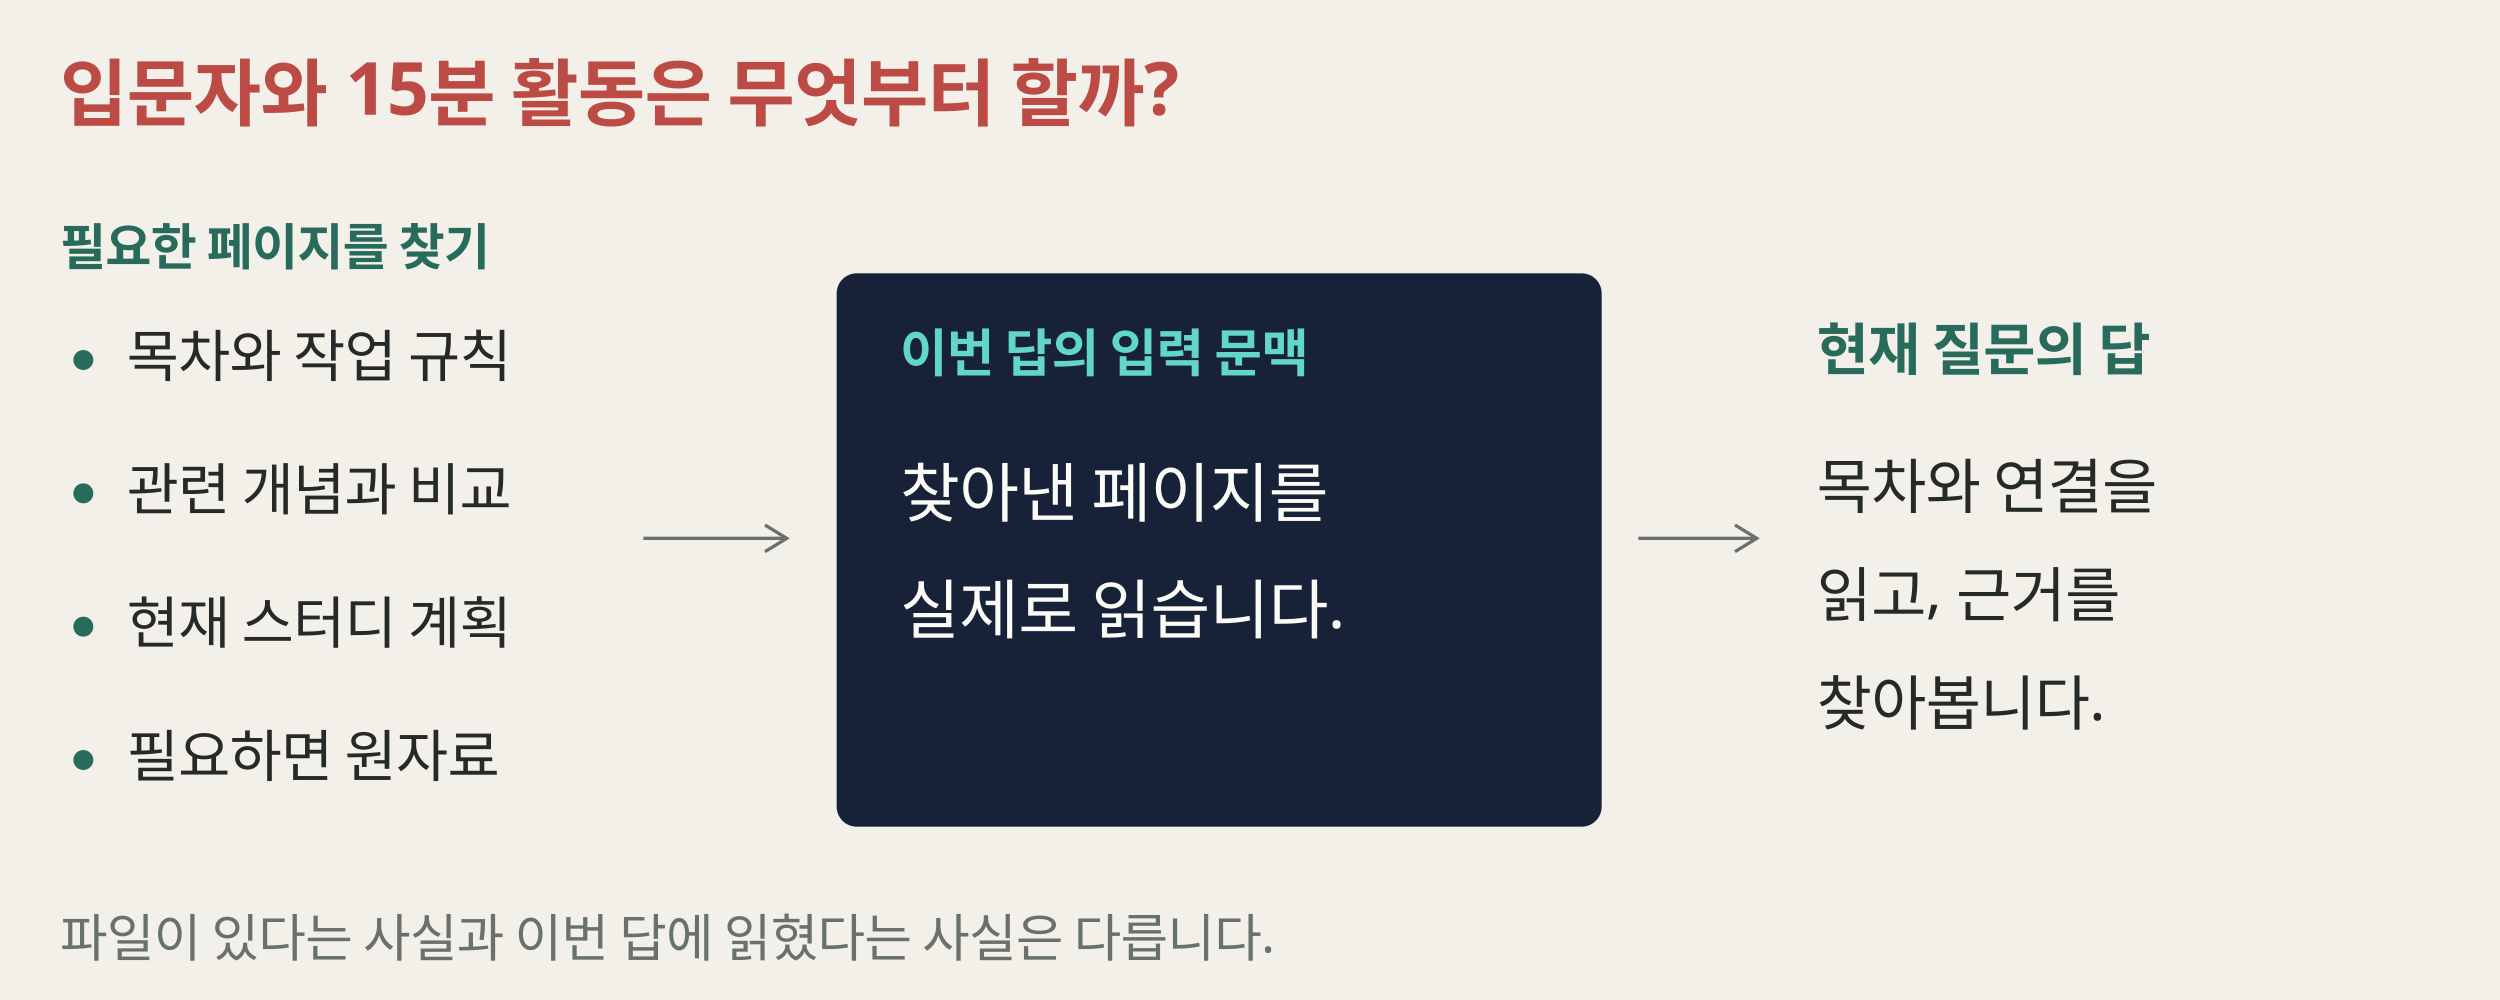
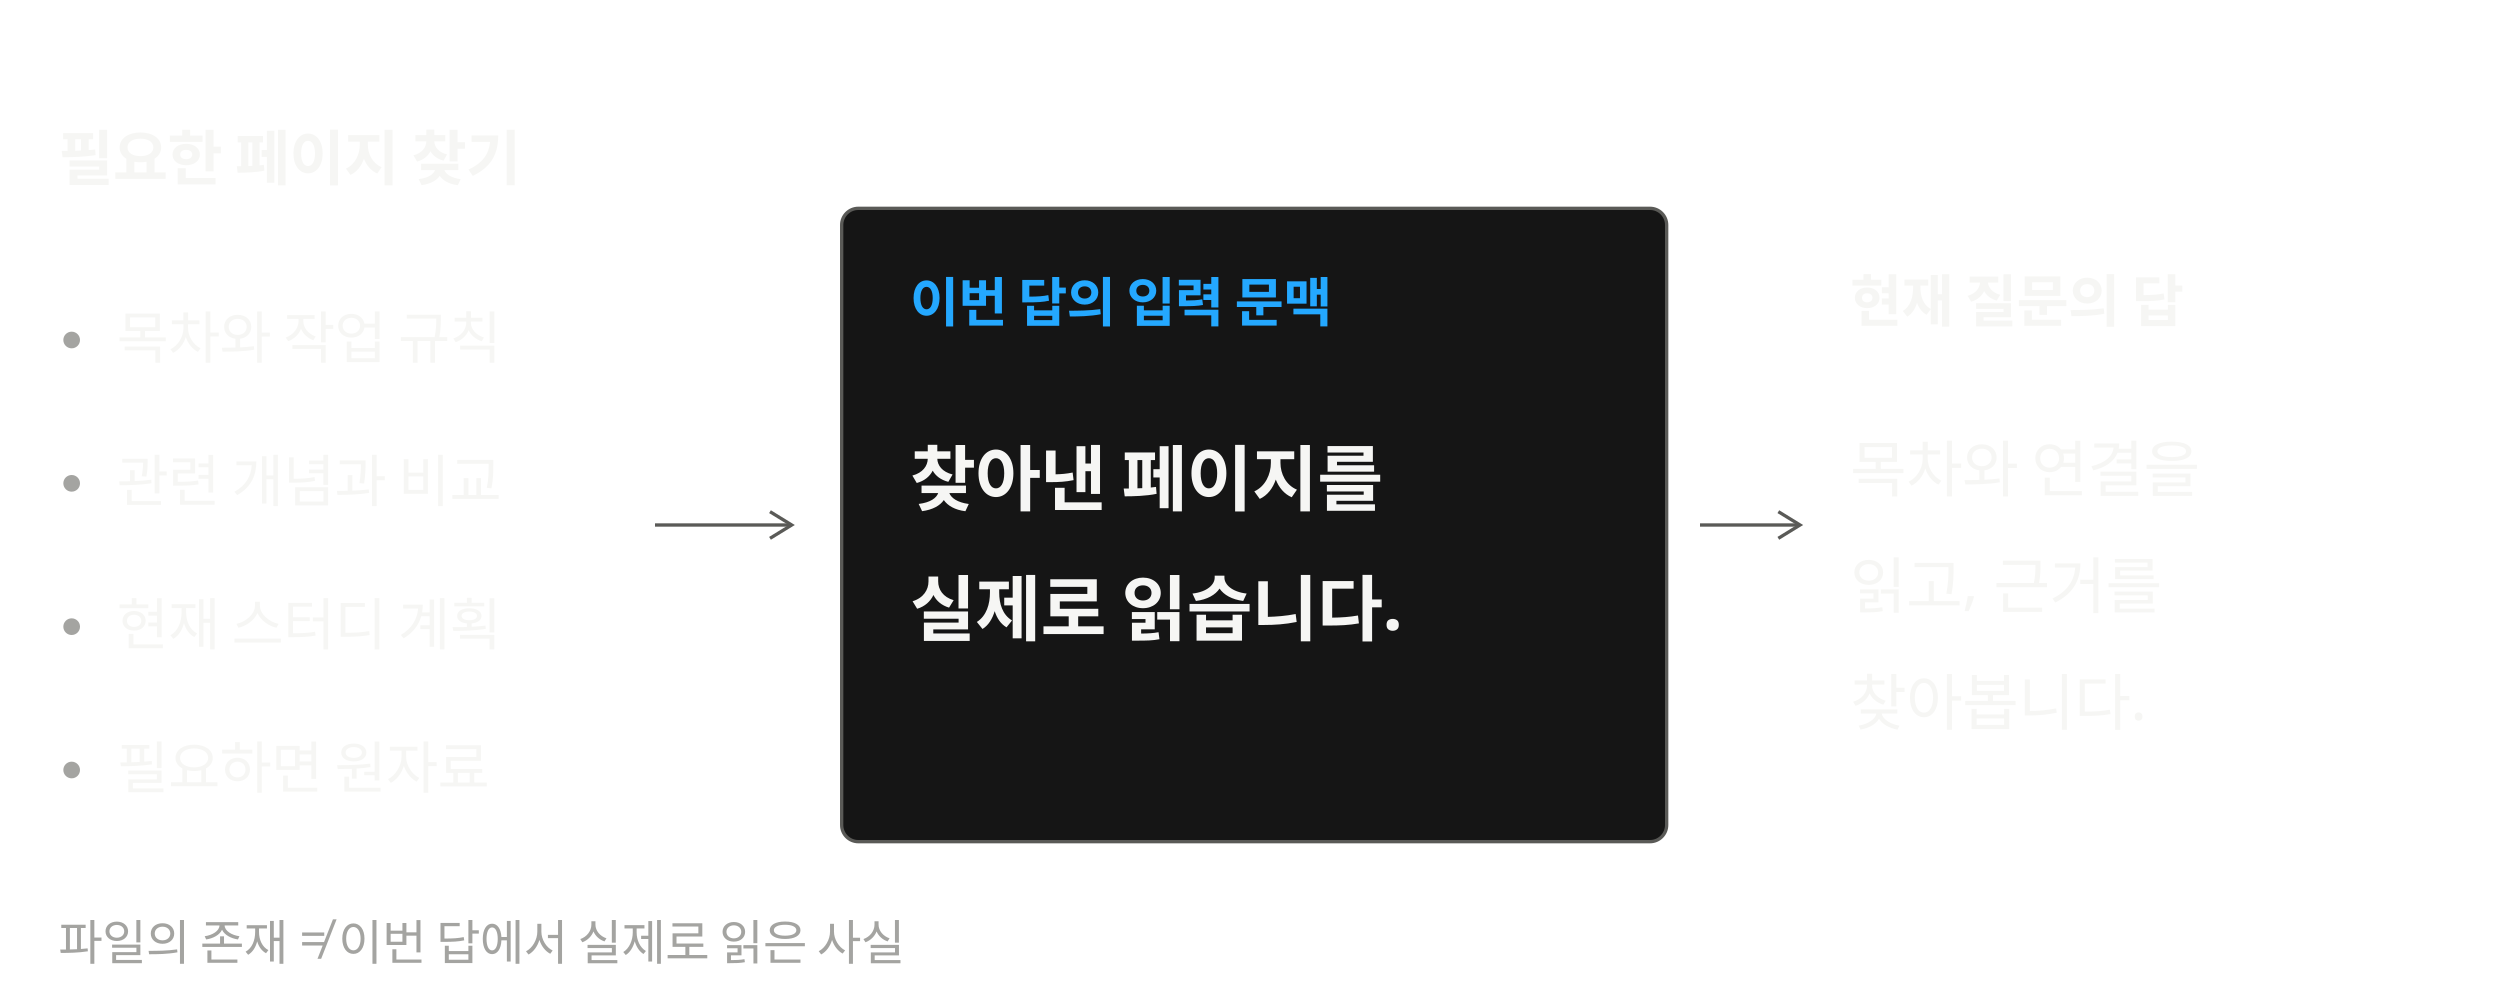
- <svg xmlns="http://www.w3.org/2000/svg" width="1500" height="600" viewBox="0 0 1500 600" role="img" aria-labelledby="title desc">
-   <rect width="1500" height="600" fill="#F2F0E8" />
+ <svg xmlns="http://www.w3.org/2000/svg" width="1500" height="600" viewBox="0 0 1500 600" style="background:#080808" role="img" aria-labelledby="title desc">
  <g font-family="'Noto Sans KR','Malgun Gothic','Apple SD Gothic Neo',sans-serif" letter-spacing="-.4">
-     <text x="36" y="72" font-size="44" fill="#BD4B45" font-weight="600" text-anchor="start">입문자와 15분 활동은 무엇부터 할까?</text>
-     <text x="36" y="159" font-size="30" fill="#286A5B" font-weight="600" text-anchor="start">필요한 페이지를 찾기</text>
-     <circle cx="50" cy="216" r="6" fill="#286A5B" />
-     <text x="76" y="226" font-size="34" fill="#252A28" font-weight="400" text-anchor="start">목차와 작업 규칙</text>
-     <circle cx="50" cy="296" r="6" fill="#286A5B" />
-     <text x="76" y="306" font-size="34" fill="#252A28" font-weight="400" text-anchor="start">관련 개념과 비교</text>
-     <circle cx="50" cy="376" r="6" fill="#286A5B" />
-     <text x="76" y="386" font-size="34" fill="#252A28" font-weight="400" text-anchor="start">현재 스터디 계획</text>
-     <circle cx="50" cy="456" r="6" fill="#286A5B" />
-     <text x="76" y="466" font-size="34" fill="#252A28" font-weight="400" text-anchor="start">필요하면 원자료</text>
-     <path d="M386 323L472 323" fill="none" stroke="#68716B" stroke-width="2" />
-     <path d="M459 315L472 323L459 331" fill="none" stroke="#68716B" stroke-width="2" />
-     <rect x="502" y="164" width="459" height="332" rx="12" fill="#172238" />
-     <text x="540" y="223" font-size="31" fill="#63D7C5" font-weight="600" text-anchor="start">이번 답의 입력 문맥</text>
-     <text x="540" y="310" font-size="39" fill="#FCFBF7" font-weight="400" text-anchor="start">찾아낸 페이지를</text>
-     <text x="540" y="380" font-size="39" fill="#FCFBF7" font-weight="400" text-anchor="start">실제로 읽습니다.</text>
-     <path d="M983 323L1054 323" fill="none" stroke="#68716B" stroke-width="2" />
-     <path d="M1041 315L1054 323L1041 331" fill="none" stroke="#68716B" stroke-width="2" />
-     <text x="1090" y="222" font-size="34" fill="#286A5B" font-weight="600" text-anchor="start">현재 질문의 답</text>
-     <text x="1090" y="305" font-size="36" fill="#252A28" font-weight="400" text-anchor="start">목차와 연결을</text>
-     <text x="1090" y="370" font-size="36" fill="#252A28" font-weight="400" text-anchor="start">읽고, 근거를</text>
-     <text x="1090" y="435" font-size="36" fill="#252A28" font-weight="400" text-anchor="start">찾아봅니다.</text>
-     <text x="36" y="574" font-size="31" fill="#68716B" font-weight="400" text-anchor="start">파일이 있다는 사실과 이번 답에 읽혔다는 사실은 다릅니다.</text>
+     <text x="35" y="108" font-size="36" fill="#F6F6F4" font-weight="550" text-anchor="start">필요한 페이지 찾기</text>
+     <circle cx="43" cy="204" r="5" fill="#A4A4A1" />
+     <text x="70" y="215" font-size="34" fill="#F6F6F4" font-weight="400" text-anchor="start">목차와 작업 규칙</text>
+     <circle cx="43" cy="290" r="5" fill="#A4A4A1" />
+     <text x="70" y="301" font-size="34" fill="#F6F6F4" font-weight="400" text-anchor="start">관련 개념과 비교</text>
+     <circle cx="43" cy="376" r="5" fill="#A4A4A1" />
+     <text x="70" y="387" font-size="34" fill="#F6F6F4" font-weight="400" text-anchor="start">현재 스터디 계획</text>
+     <circle cx="43" cy="462" r="5" fill="#A4A4A1" />
+     <text x="70" y="473" font-size="34" fill="#F6F6F4" font-weight="400" text-anchor="start">필요하면 원자료</text>
+     <path d="M393 315L475 315" fill="none" stroke="#5A5A57" stroke-width="2" />
+     <path d="M462 307L475 315L462 323" fill="none" stroke="#5A5A57" stroke-width="2" />
+     <rect x="505" y="125" width="495" height="380" rx="10" fill="#151515" stroke="#5A5A57" stroke-width="2" />
+     <text x="546" y="193" font-size="32" fill="#24A8FF" font-weight="550" text-anchor="start">이번 답의 입력 문맥</text>
+     <text x="546" y="303" font-size="43" fill="#F6F6F4" font-weight="550" text-anchor="start">찾아낸 페이지를</text>
+     <text x="546" y="381" font-size="43" fill="#F6F6F4" font-weight="550" text-anchor="start">실제로 읽습니다.</text>
+     <path d="M1020 315L1080 315" fill="none" stroke="#5A5A57" stroke-width="2" />
+     <path d="M1067 307L1080 315L1067 323" fill="none" stroke="#5A5A57" stroke-width="2" />
+     <text x="1110" y="193" font-size="34" fill="#F6F6F4" font-weight="550" text-anchor="start">현재 질문의 답</text>
+     <text x="1110" y="295" font-size="37" fill="#F6F6F4" font-weight="400" text-anchor="start">목차와 연결을</text>
+     <text x="1110" y="365" font-size="37" fill="#F6F6F4" font-weight="400" text-anchor="start">읽고, 근거를</text>
+     <text x="1110" y="435" font-size="37" fill="#F6F6F4" font-weight="400" text-anchor="start">찾아봅니다.</text>
+     <text x="35" y="576" font-size="29" fill="#A4A4A1" font-weight="400" text-anchor="start">파일의 존재 ≠ 이번 답에서 실제로 읽은 사실</text>
  </g>
</svg>
